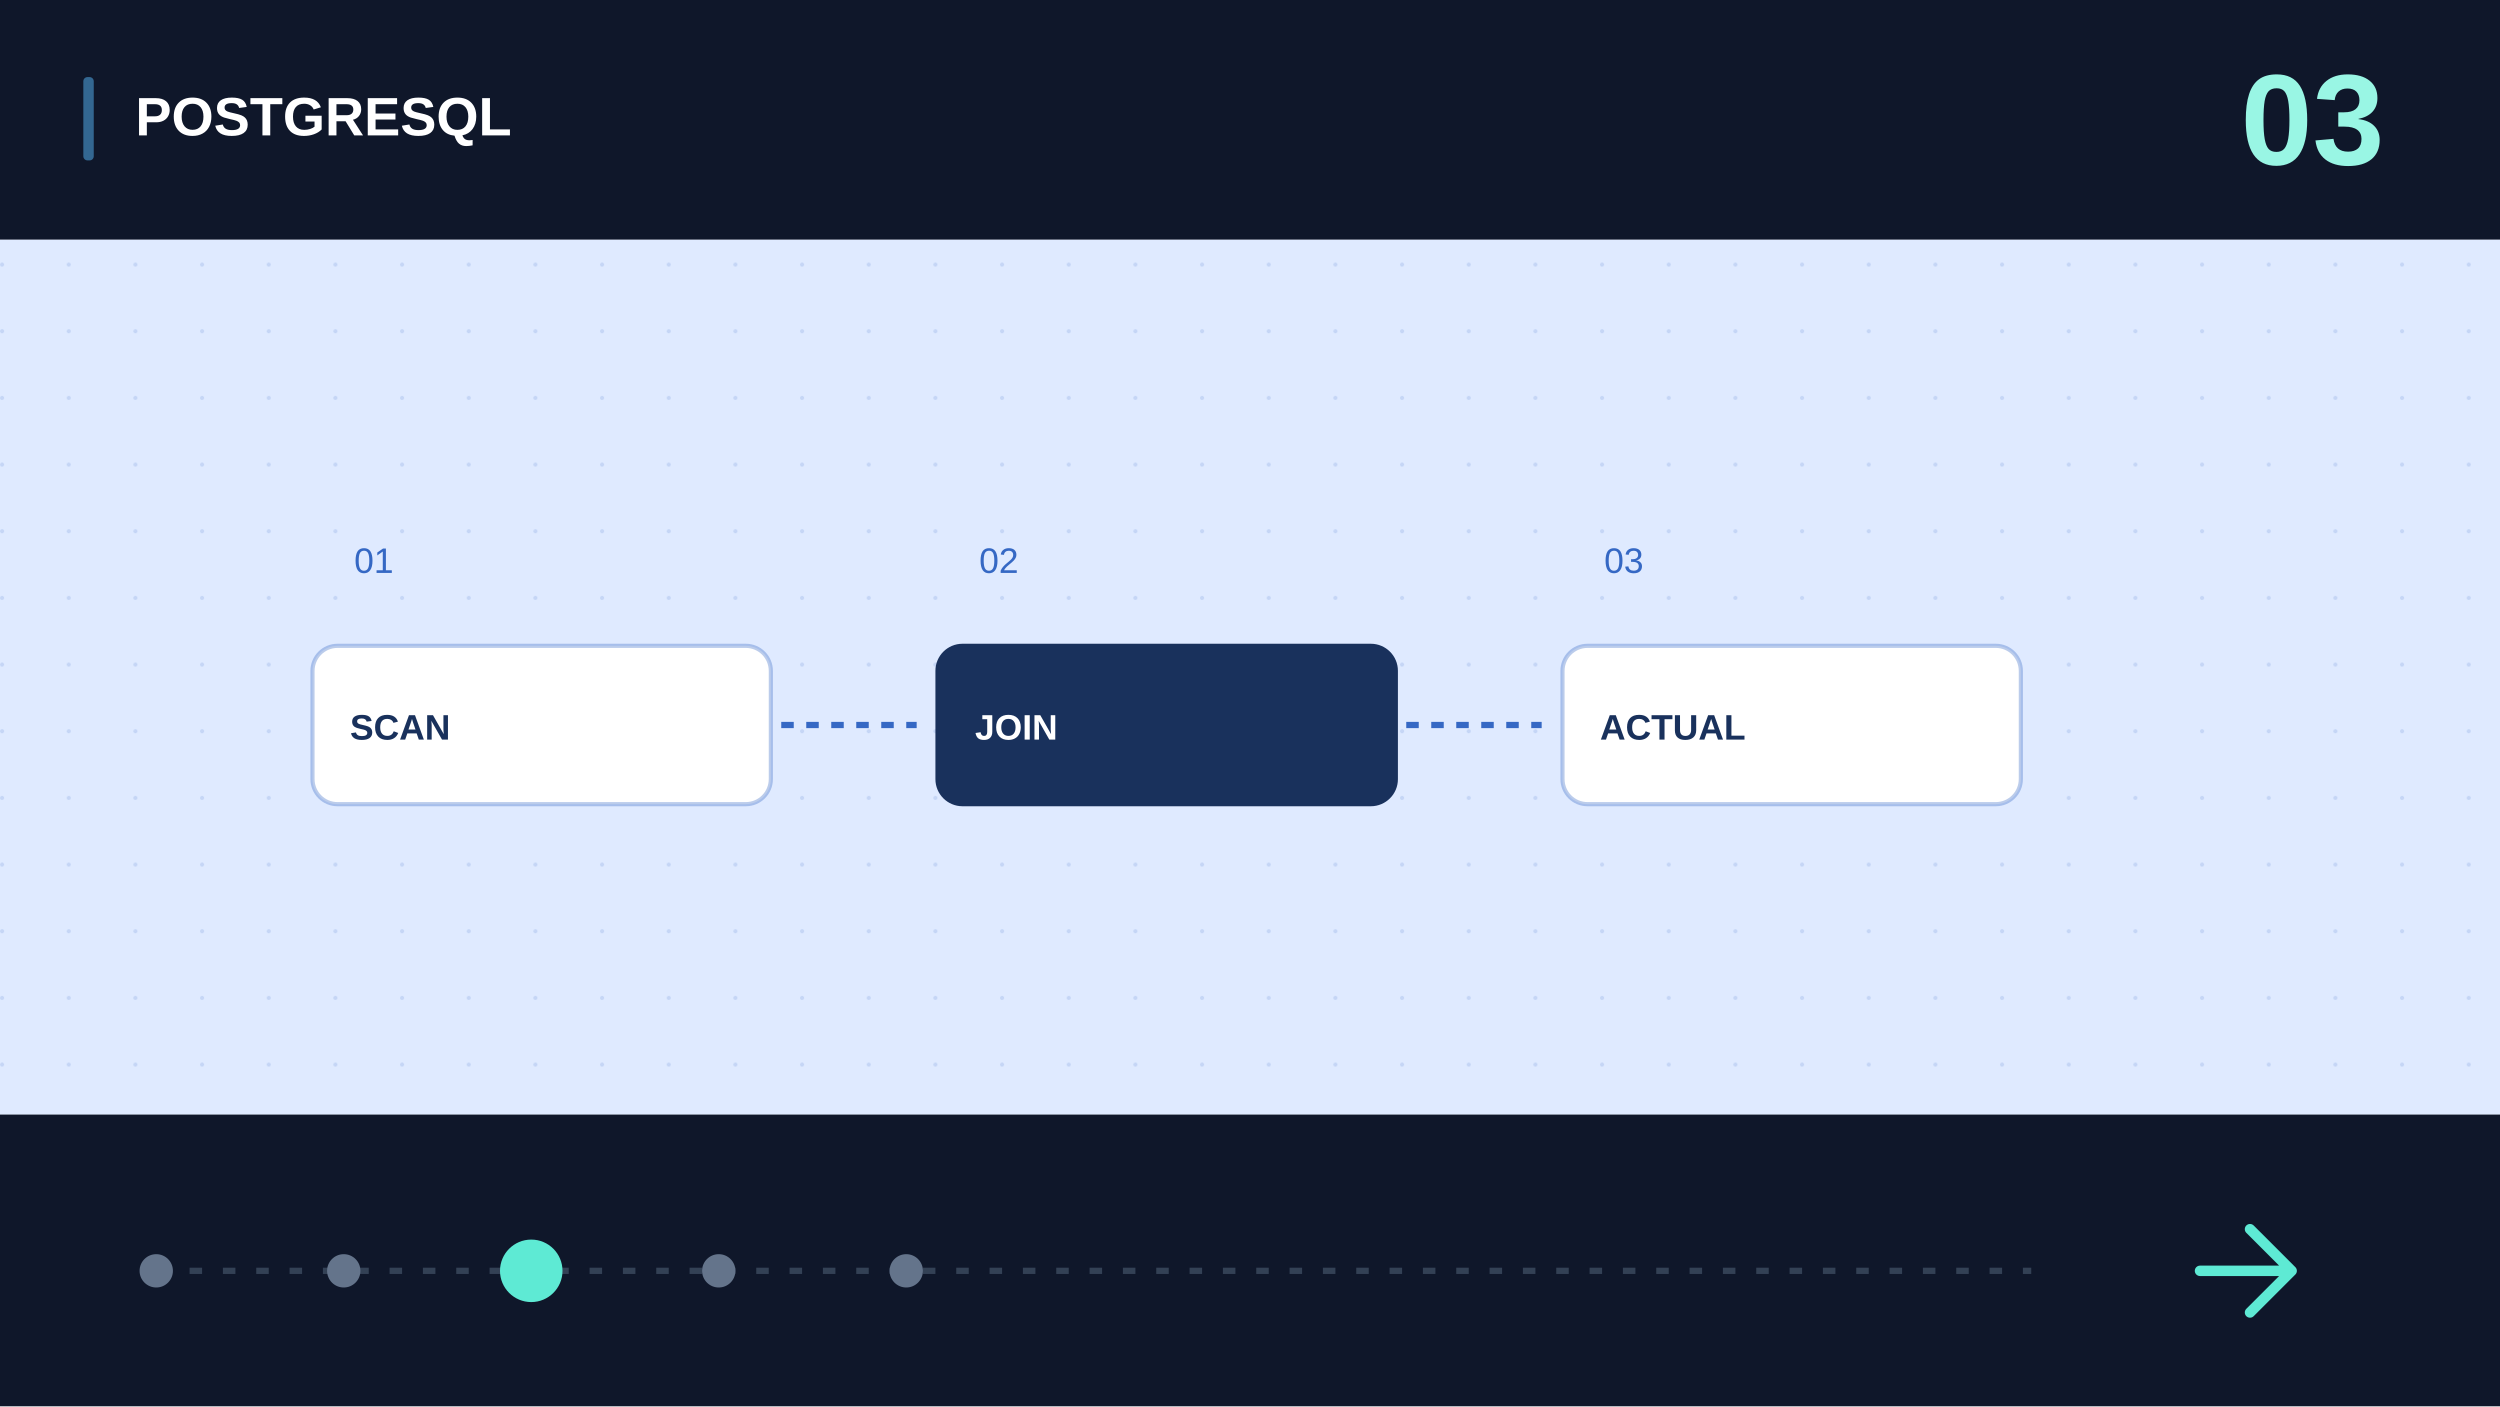
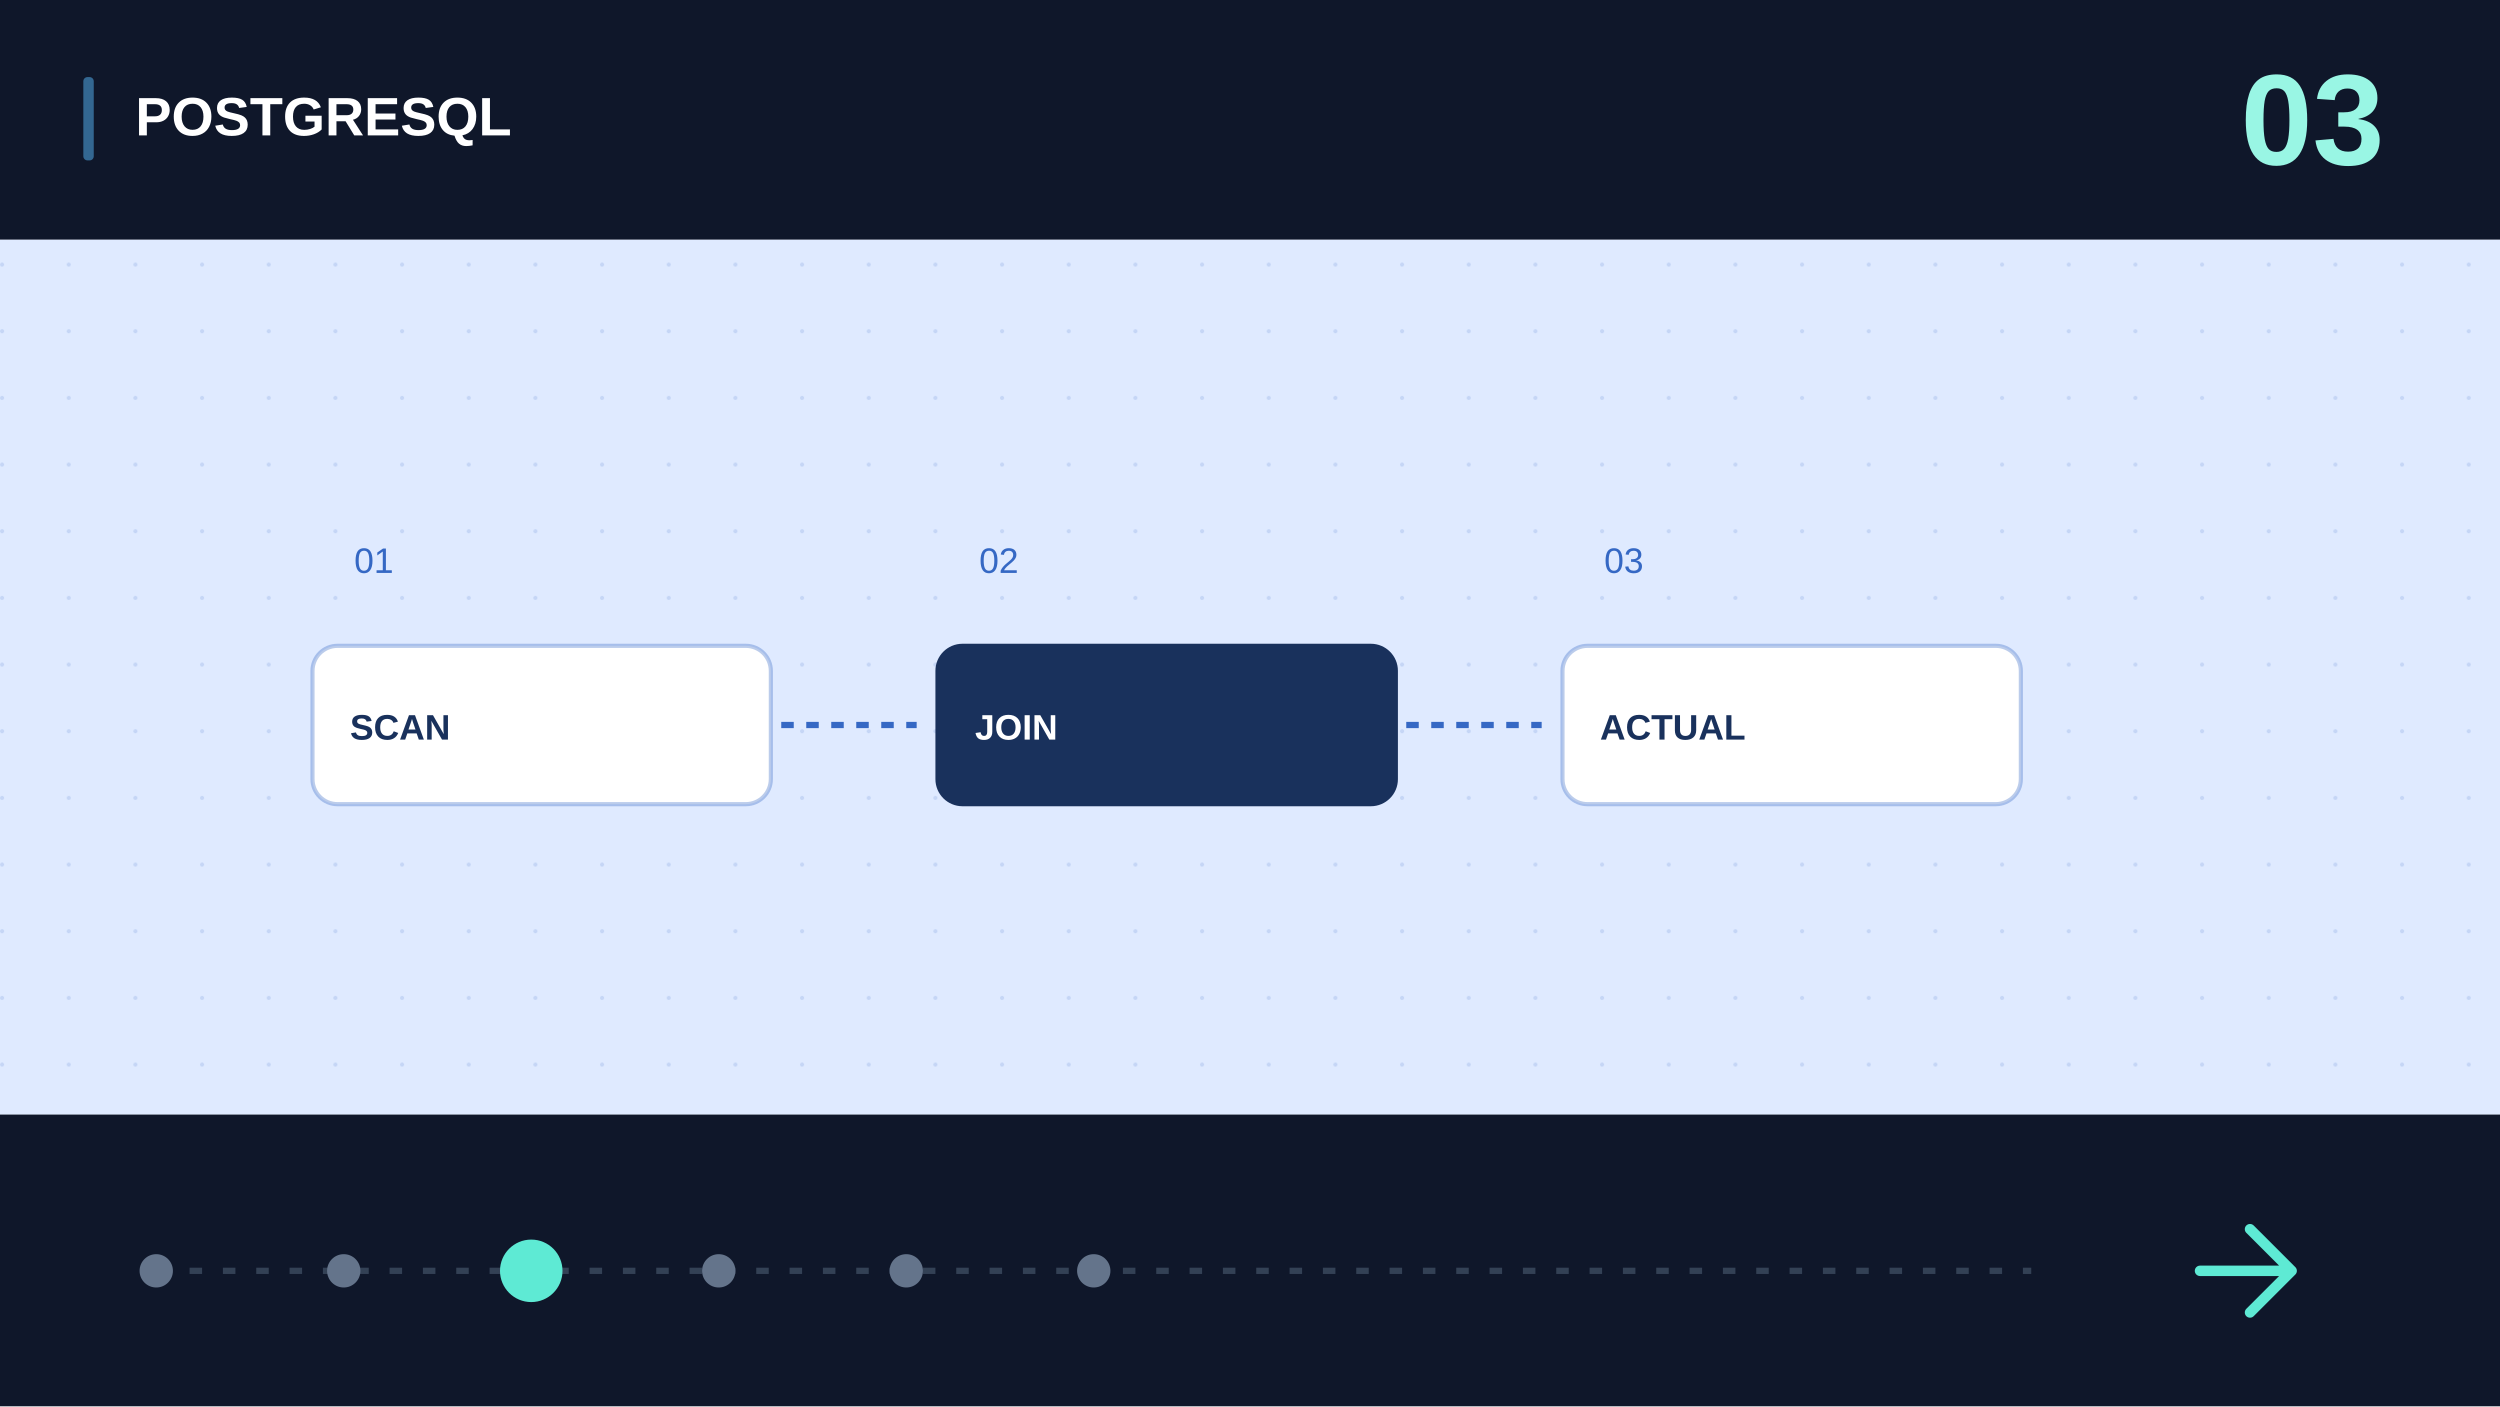
<svg xmlns="http://www.w3.org/2000/svg" width="1200" height="675" viewBox="0 0 1200 675">
  <rect width="1200" height="675" fill="#edf2f7" />
  <svg x="0" y="115" width="1200" height="420" viewBox="0 85 1200 420">
    <defs>
      <pattern id="grid" width="32" height="32" patternUnits="userSpaceOnUse">
        <circle cx="1" cy="1" r="1" fill="#3568c4" opacity=".15" />
      </pattern>
    </defs>
    <rect x="0" y="0" width="1200" height="675" rx="0" fill="#dfeaff" stroke="none" stroke-width="2" />
    <rect width="1200" height="675" fill="url(#grid)" />
    <text x="54" y="51" font-family="Arial, sans-serif" font-size="14" font-weight="600" fill="#19315c">ANTBLOG / ENGINEERING NOTES</text>
    <text x="1080" y="51" font-family="Arial, sans-serif" font-size="16" font-weight="500" fill="#19315c">542</text>
    <path d="M54 73L1146 73" stroke="#3568c433" stroke-width="3" fill="none" />
    <rect x="150" y="280" width="220" height="76" rx="12" fill="#ffffff" stroke="#3568c455" stroke-width="2" />
    <text x="168" y="325" font-family="Arial, sans-serif" font-size="17" font-weight="600" fill="#19315c">SCAN</text>
    <path d="M375 318L440 318" stroke="#3568c4" stroke-width="3" fill="none" stroke-dasharray="6 6" />
    <rect x="450" y="280" width="220" height="76" rx="12" fill="#19315c" stroke="#19315c" stroke-width="2" />
    <text x="468" y="325" font-family="Arial, sans-serif" font-size="17" font-weight="600" fill="#ffffff">JOIN</text>
    <path d="M675 318L740 318" stroke="#3568c4" stroke-width="3" fill="none" stroke-dasharray="6 6" />
    <rect x="750" y="280" width="220" height="76" rx="12" fill="#ffffff" stroke="#3568c455" stroke-width="2" />
    <text x="768" y="325" font-family="Arial, sans-serif" font-size="17" font-weight="600" fill="#19315c">ACTUAL</text>
    <text x="170" y="245" font-family="Arial, sans-serif" font-size="17" font-weight="500" fill="#3568c4">01</text>
    <text x="470" y="245" font-family="Arial, sans-serif" font-size="17" font-weight="500" fill="#3568c4">02</text>
    <text x="770" y="245" font-family="Arial, sans-serif" font-size="17" font-weight="500" fill="#3568c4">03</text>
    <rect x="0" y="507" width="1200" height="168" rx="0" fill="#19315c" stroke="none" stroke-width="2" />
    <rect x="54" y="539" width="5" height="81" rx="0" fill="#3568c4" stroke="none" stroke-width="2" />
    <text x="78" y="578" font-family="Arial, sans-serif" font-size="60" font-weight="700" fill="#ffffff">EXPLAIN</text>
    <text x="80" y="620" font-family="Arial, sans-serif" font-size="20" font-weight="500" fill="#cbd5e1">PostgreSQL · Đọc kế hoạch thực thi</text>
  </svg>
  <rect width="1200" height="115" fill="#0f172a" />
  <rect x="40" y="37" width="5" height="40" rx="2" fill="#336791" />
  <text x="65" y="65" font-family="Arial,sans-serif" font-size="26" font-weight="700" fill="white">POSTGRESQL</text>
  <text x="1110" y="79" text-anchor="middle" font-family="Arial,sans-serif" font-size="62" font-weight="700" fill="#99f6e4">03</text>
  <rect y="535" width="1200" height="140" fill="#0f172a" />
  <path d="M75 610h900" stroke="#334155" stroke-width="3" stroke-dasharray="6 10" />
  <circle cx="75" cy="610" r="8" fill="#64748b" />
  <circle cx="165" cy="610" r="8" fill="#64748b" />
  <circle cx="255" cy="610" r="15" fill="#5eead4" />
  <circle cx="345" cy="610" r="8" fill="#64748b" />
  <circle cx="435" cy="610" r="8" fill="#64748b" />
+   <circle cx="525" cy="610" r="8" fill="#64748b" />
  <path d="m1080 590 20 20-20 20m-24-20h44" fill="none" stroke="#5eead4" stroke-width="5" stroke-linecap="round" stroke-linejoin="round" />
</svg>
